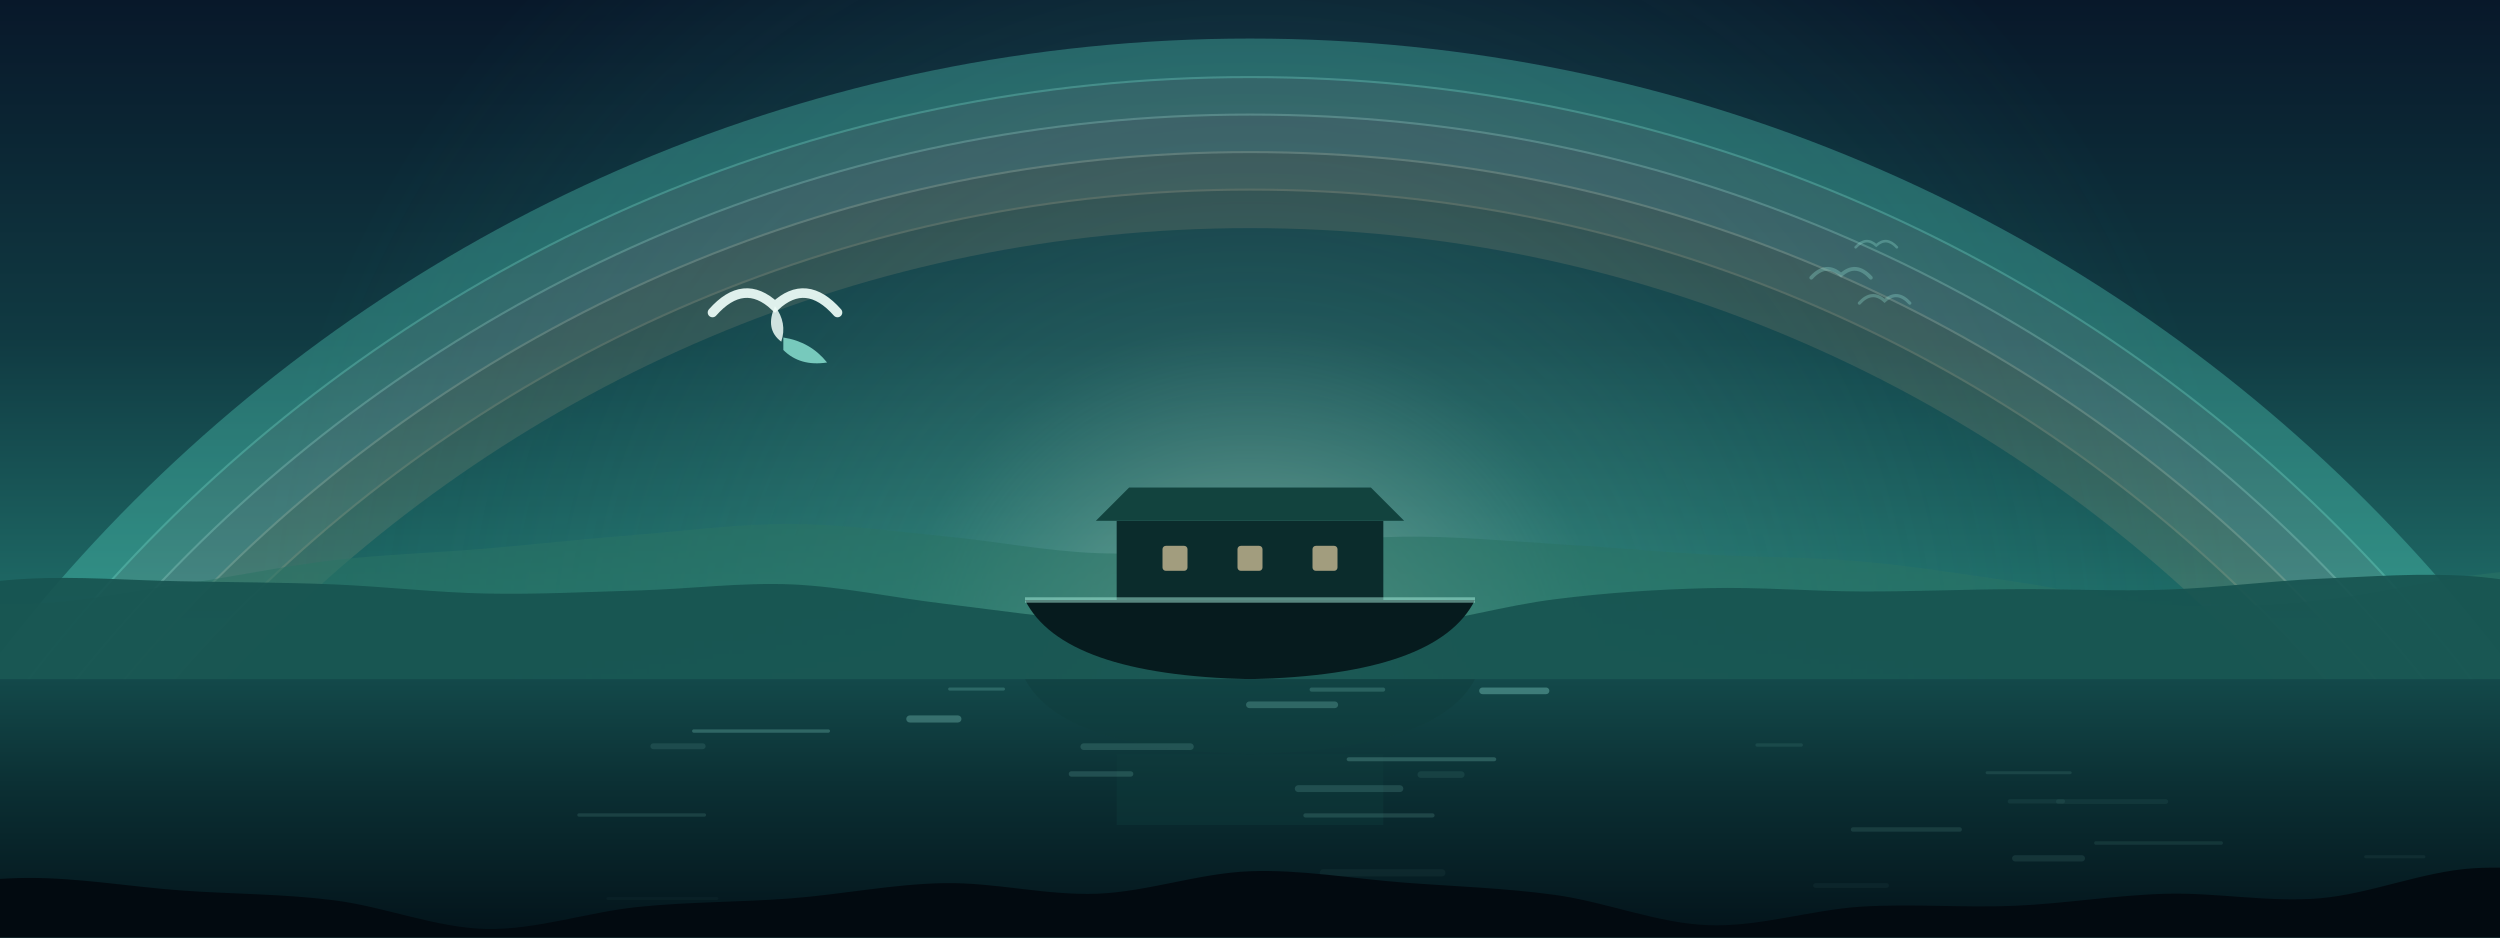
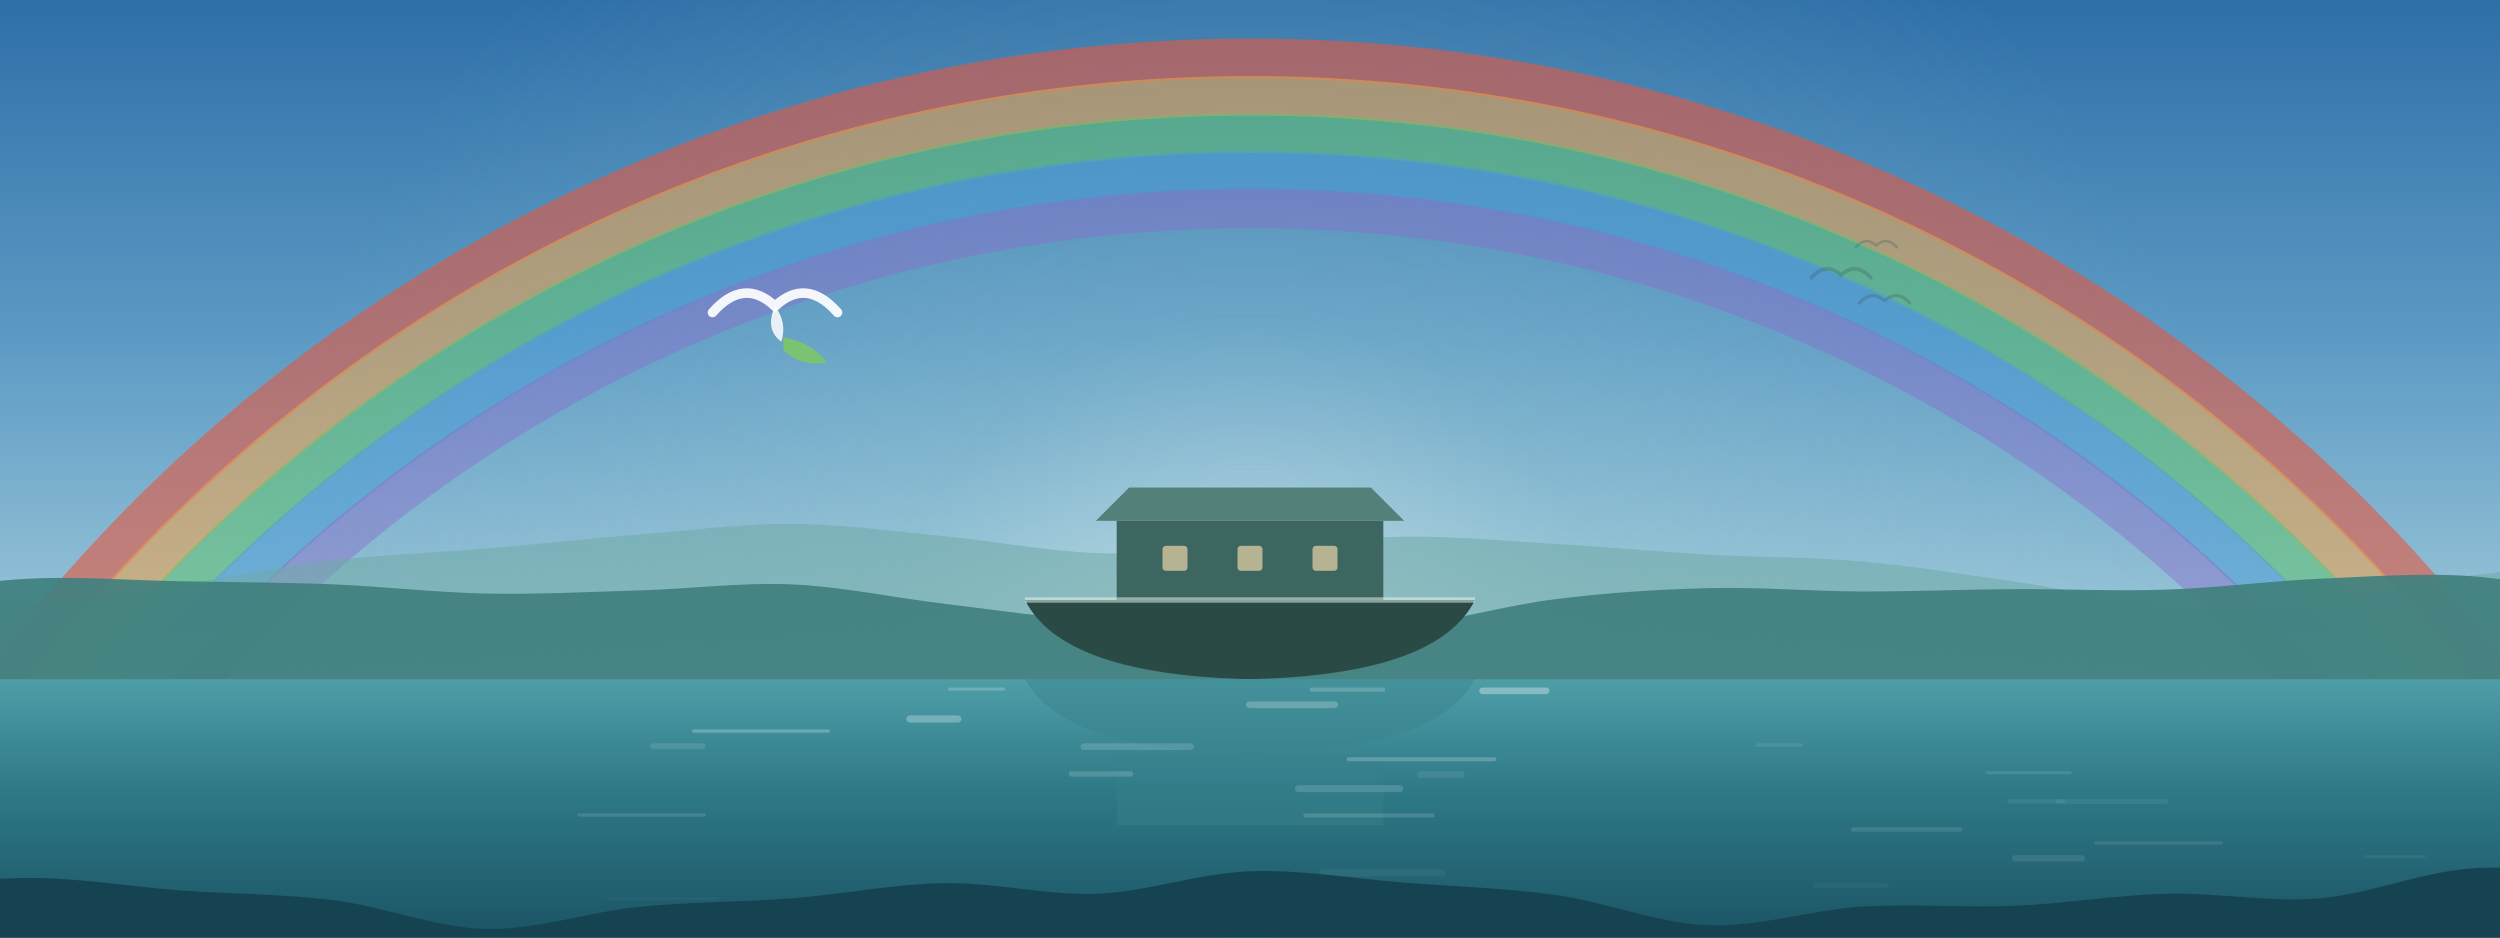
<svg xmlns="http://www.w3.org/2000/svg" viewBox="0 0 1200 450" width="1200" height="450" preserveAspectRatio="xMidYMid slice">
  <defs>
    <linearGradient id="g1" x1="0" y1="0" x2="0" y2="450" gradientUnits="userSpaceOnUse">
-       <stop offset="0" stop-color="#08182A" />
-       <stop offset="0.36" stop-color="#103A42" />
-       <stop offset="0.68" stop-color="#20706A" />
-       <stop offset="1" stop-color="#57AE96" />
+       <stop offset="0" stop-color="#2E6FA8" />
+       <stop offset="0.36" stop-color="#5C9AC4" />
+       <stop offset="0.68" stop-color="#9AC6D8" />
+       <stop offset="1" stop-color="#DCEBE4" />
    </linearGradient>
    <radialGradient id="g2" cx="600" cy="326" r="480" gradientUnits="userSpaceOnUse">
-       <stop offset="0" stop-color="#FFF6E2" stop-opacity="0.48" />
-       <stop offset="0.36" stop-color="#6FDEC7" stop-opacity="0.18" />
-       <stop offset="1" stop-color="#2DD4BF" stop-opacity="0" />
+       <stop offset="0" stop-color="#FFFFFF" stop-opacity="0.48" />
+       <stop offset="0.36" stop-color="#BFE6DC" stop-opacity="0.18" />
+       <stop offset="1" stop-color="#BFE6DC" stop-opacity="0" />
    </radialGradient>
    <linearGradient id="g3" x1="0" y1="326" x2="0" y2="450" gradientUnits="userSpaceOnUse">
-       <stop offset="0" stop-color="#13494A" />
-       <stop offset="0.42" stop-color="#0B2F33" />
-       <stop offset="1" stop-color="#03131A" />
+       <stop offset="0" stop-color="#4E9EA8" />
+       <stop offset="0.42" stop-color="#2F7A88" />
+       <stop offset="1" stop-color="#1B5464" />
    </linearGradient>
  </defs>
  <rect width="1200" height="450" fill="url(#g1)" />
  <rect width="1200" height="450" fill="url(#g2)" />
  <g>
-     <path d="M-148 776A748 748 0 0 1 1348 776" fill="none" stroke="#5EEAD4" stroke-width="19" opacity="0.3" />
-     <path d="M-130 776A730 730 0 0 1 1330 776" fill="none" stroke="#99F6E4" stroke-width="19" opacity="0.25" />
-     <path d="M-112 776A712 712 0 0 1 1312 776" fill="none" stroke="#D6FBF2" stroke-width="19" opacity="0.21" />
-     <path d="M-94 776A694 694 0 0 1 1294 776" fill="none" stroke="#FDE9C2" stroke-width="19" opacity="0.17" />
-     <path d="M-76 776A676 676 0 0 1 1276 776" fill="none" stroke="#F0BE95" stroke-width="19" opacity="0.13" />
+     <path d="M-148 776A748 748 0 0 1 1348 776" fill="none" stroke="#E4573F" stroke-width="19" opacity="0.6" />
+     <path d="M-130 776A730 730 0 0 1 1330 776" fill="none" stroke="#F0A34A" stroke-width="19" opacity="0.56" />
+     <path d="M-112 776A712 712 0 0 1 1312 776" fill="none" stroke="#5FC46A" stroke-width="19" opacity="0.52" />
+     <path d="M-94 776A694 694 0 0 1 1294 776" fill="none" stroke="#4A9BD8" stroke-width="19" opacity="0.5" />
+     <path d="M-76 776A676 676 0 0 1 1276 776" fill="none" stroke="#8A6ACB" stroke-width="19" opacity="0.44" />
  </g>
-   <path d="M-60 284.8C-47.8 285.7 -11.1 290.7 13.3 289.9C37.8 289.2 62.2 284 86.7 280.5C111.1 277 135.6 271.8 160 268.9C184.4 266.1 208.9 265.4 233.3 263.3C257.8 261.2 282.2 258.5 306.7 256.6C331.1 254.6 355.6 251.3 380 251.5C404.4 251.6 428.9 255 453.3 257.4C477.8 259.7 502.2 264.6 526.7 265.5C551.1 266.4 575.6 264.1 600 262.7C624.4 261.4 648.9 257.9 673.3 257.6C697.8 257.3 722.2 259.6 746.7 261.1C771.1 262.5 795.6 264.8 820 266.2C844.4 267.6 868.9 267.3 893.3 269.5C917.8 271.6 942.2 275.6 966.7 279.1C991.1 282.6 1015.6 289 1040 290.5C1064.4 292 1088.9 290.6 1113.3 288.2C1137.8 285.8 1162.2 279.3 1186.7 276.2C1211.1 273 1247.8 270.5 1260 269.4L1260 490L-60 490Z" fill="#2A7365" opacity="0.55" />
-   <path d="M-60 286.6C-47.8 285.1 -11.1 279 13.3 277.8C37.8 276.5 62.2 278.6 86.7 279C111.1 279.5 135.6 279.5 160 280.5C184.4 281.5 208.9 284.4 233.3 284.9C257.8 285.4 282.2 284.1 306.7 283.4C331.1 282.7 355.6 279.5 380 280.5C404.4 281.6 428.9 286.9 453.3 289.8C477.8 292.8 502.2 296.3 526.7 298.4C551.1 300.6 575.6 302.4 600 302.7C624.4 303.1 648.9 303.1 673.3 300.6C697.8 298 722.2 290.6 746.7 287.6C771.1 284.5 795.6 282.9 820 282.3C844.4 281.7 868.9 283.8 893.3 283.9C917.8 284 942.2 282.9 966.7 282.8C991.1 282.6 1015.6 283.9 1040 283C1064.4 282.2 1088.9 278.9 1113.3 277.8C1137.8 276.8 1162.2 274.8 1186.7 276.6C1211.1 278.4 1247.8 286.7 1260 288.7L1260 490L-60 490Z" fill="#175450" opacity="0.92" />
+   <path d="M-60 284.8C-47.8 285.7 -11.1 290.7 13.3 289.9C37.8 289.2 62.2 284 86.7 280.5C111.1 277 135.6 271.8 160 268.9C184.4 266.1 208.9 265.4 233.3 263.3C257.8 261.2 282.2 258.5 306.7 256.6C331.1 254.6 355.6 251.3 380 251.5C404.4 251.6 428.9 255 453.3 257.4C477.8 259.7 502.2 264.6 526.7 265.5C551.1 266.4 575.6 264.1 600 262.7C624.4 261.4 648.9 257.9 673.3 257.6C697.8 257.3 722.2 259.6 746.7 261.1C771.1 262.5 795.6 264.8 820 266.2C844.4 267.6 868.9 267.3 893.3 269.5C917.8 271.6 942.2 275.6 966.7 279.1C991.1 282.6 1015.6 289 1040 290.5C1064.4 292 1088.9 290.6 1113.3 288.2C1137.8 285.8 1162.2 279.3 1186.7 276.2C1211.1 273 1247.8 270.5 1260 269.4L1260 490L-60 490Z" fill="#6FA9A6" opacity="0.55" />
+   <path d="M-60 286.6C-47.8 285.1 -11.1 279 13.3 277.8C37.8 276.5 62.2 278.6 86.7 279C111.1 279.5 135.6 279.5 160 280.5C184.4 281.5 208.9 284.4 233.3 284.9C257.8 285.4 282.2 284.1 306.7 283.4C331.1 282.7 355.6 279.5 380 280.5C404.4 281.6 428.9 286.9 453.3 289.8C477.8 292.8 502.2 296.3 526.7 298.4C551.1 300.6 575.6 302.4 600 302.7C624.4 303.1 648.9 303.1 673.3 300.6C697.8 298 722.2 290.6 746.7 287.6C771.1 284.5 795.6 282.9 820 282.3C844.4 281.7 868.9 283.8 893.3 283.9C917.8 284 942.2 282.9 966.7 282.8C991.1 282.6 1015.6 283.9 1040 283C1064.4 282.2 1088.9 278.9 1113.3 277.8C1137.8 276.8 1162.2 274.8 1186.7 276.6C1211.1 278.4 1247.8 286.7 1260 288.7L1260 490L-60 490Z" fill="#40807E" opacity="0.92" />
  <g>
-     <path d="M492 288L708 288Q690 324 600 326Q510 324 492 288Z" fill="#061B1E" />
-     <rect x="536" y="250" width="128" height="38" fill="#0B2C2C" />
-     <path d="M526 250L674 250L658 234L542 234Z" fill="#12433E" />
-     <path d="M492 288L708 288" stroke="#A8F0DE" stroke-width="2.6" opacity="0.5" />
+     <path d="M492 288L708 288Q690 324 600 326Q510 324 492 288Z" fill="#2A4A46" />
+     <rect x="536" y="250" width="128" height="38" fill="#3E6660" />
+     <path d="M526 250L674 250L658 234L542 234Z" fill="#54807A" />
+     <path d="M492 288L708 288" stroke="#EAF7F2" stroke-width="2.6" opacity="0.5" />
    <g fill="#FFE2B0" opacity="0.62">
      <rect x="558" y="262" width="12" height="12" rx="1.6" />
      <rect x="594" y="262" width="12" height="12" rx="1.6" />
      <rect x="630" y="262" width="12" height="12" rx="1.6" />
    </g>
  </g>
  <rect x="0" y="326" width="1200" height="124" fill="url(#g3)" />
-   <g fill="#0F3C3B" opacity="0.42">
+   <g fill="#38808A" opacity="0.42">
    <path d="M492 326L708 326Q690 360 600 362Q510 360 492 326Z" />
    <rect x="536" y="362" width="128" height="34" />
  </g>
-   <g fill="#9BEEDF">
+   <g fill="#FFFFFF">
    <rect x="455.1" y="330" width="27.3" height="1.5" rx="0.8" opacity="0.199" />
    <rect x="710" y="330" width="33.7" height="3.2" rx="1.6" opacity="0.327" />
    <rect x="628.6" y="330" width="36.3" height="2" rx="1" opacity="0.187" />
    <rect x="598.1" y="336.7" width="44.2" height="3.2" rx="1.6" opacity="0.228" />
    <rect x="435" y="343.4" width="26.5" height="3.4" rx="1.7" opacity="0.281" />
    <rect x="332.2" y="350.1" width="66.2" height="1.6" rx="0.8" opacity="0.236" />
    <rect x="518.6" y="356.8" width="54.4" height="3.2" rx="1.6" opacity="0.149" />
    <rect x="312.2" y="356.8" width="26.5" height="2.8" rx="1.4" opacity="0.105" />
    <rect x="842.6" y="356.8" width="22.8" height="1.6" rx="0.8" opacity="0.087" />
    <rect x="646.4" y="363.5" width="71.8" height="1.9" rx="1" opacity="0.213" />
    <rect x="953.1" y="370.2" width="41.3" height="1.4" rx="0.7" opacity="0.102" />
    <rect x="513" y="370.2" width="31" height="2.6" rx="1.3" opacity="0.159" />
    <rect x="680.4" y="370.2" width="22.6" height="3.2" rx="1.6" opacity="0.081" />
    <rect x="621.5" y="376.9" width="52.1" height="3.3" rx="1.7" opacity="0.152" />
    <rect x="963.7" y="383.6" width="27.5" height="2.1" rx="1.1" opacity="0.065" />
    <rect x="986.9" y="383.6" width="53.8" height="2.3" rx="1.2" opacity="0.059" />
    <rect x="277.1" y="390.4" width="61.8" height="1.6" rx="0.8" opacity="0.121" />
    <rect x="625.6" y="390.4" width="63" height="2" rx="1" opacity="0.142" />
    <rect x="888.4" y="397.1" width="53.3" height="2.1" rx="1" opacity="0.111" />
    <rect x="1005.2" y="403.8" width="61.8" height="1.7" rx="0.8" opacity="0.088" />
    <rect x="1134.8" y="410.5" width="29.4" height="1.5" rx="0.8" opacity="0.056" />
    <rect x="965.8" y="410.5" width="35" height="3" rx="1.5" opacity="0.095" />
    <rect x="633.5" y="417.2" width="60.3" height="3.5" rx="1.7" opacity="0.046" />
    <rect x="870.3" y="423.9" width="36.4" height="2.3" rx="1.2" opacity="0.041" />
    <rect x="291.1" y="430.6" width="53.7" height="1.4" rx="0.7" opacity="0.029" />
    <rect x="93.2" y="430.6" width="30.1" height="3.4" rx="1.7" opacity="0.032" />
    <rect x="733" y="437.3" width="20.8" height="2.6" rx="1.3" opacity="0.006" />
    <rect x="213.4" y="444" width="24.2" height="3.5" rx="1.7" opacity="0" />
  </g>
  <g transform="translate(372 150)">
-     <path d="M-30 0q15 -17 30 -3q15 -14 30 3" fill="none" stroke="#EEFDF8" stroke-width="4.6" stroke-linecap="round" opacity="0.92" />
-     <path d="M0 -3q6 8 3 17q-8 -6 -3 -17Z" fill="#EEFDF8" opacity="0.85" />
-     <path d="M4 12q13 2 21 12q-13 2 -21 -6Z" fill="#8FE7D6" opacity="0.8" />
+     <path d="M-30 0q15 -17 30 -3q15 -14 30 3" fill="none" stroke="#FFFFFF" stroke-width="4.6" stroke-linecap="round" opacity="0.92" />
+     <path d="M0 -3q6 8 3 17q-8 -6 -3 -17Z" fill="#FFFFFF" opacity="0.85" />
+     <path d="M4 12q13 2 21 12q-13 2 -21 -6Z" fill="#7ECB5A" opacity="0.8" />
  </g>
-   <g fill="none" stroke="#9AE6DA" stroke-width="1.4" stroke-linecap="round" opacity="0.3">
+   <g fill="none" stroke="#3E5A62" stroke-width="1.4" stroke-linecap="round" opacity="0.3">
    <path transform="translate(900.6 118.7) scale(0.9)" d="M-11 0q5.5 -6 11 -1q5.5 -5 11 1" />
    <path transform="translate(883.7 133.3) scale(1.3)" d="M-11 0q5.5 -6 11 -1q5.5 -5 11 1" />
    <path transform="translate(904.6 145.5) scale(1.1)" d="M-11 0q5.5 -6 11 -1q5.5 -5 11 1" />
  </g>
-   <path d="M-60 428C-47.8 426.9 -11.1 421.5 13.3 421.4C37.8 421.3 62.2 425.6 86.7 427.4C111.1 429.2 135.6 429 160 432.1C184.4 435.1 208.9 445.3 233.3 445.9C257.8 446.4 282.2 437.7 306.7 435.3C331.1 432.8 355.6 433.1 380 431.2C404.4 429.3 428.9 424.3 453.3 423.9C477.8 423.5 502.2 429.9 526.7 429C551.1 428 575.6 419.1 600 418.2C624.4 417.3 648.9 421.7 673.3 423.6C697.8 425.5 722.2 426.2 746.7 429.6C771.1 433 795.6 443.2 820 444.1C844.4 445 868.9 436.8 893.3 435.2C917.8 433.7 942.2 435.8 966.7 434.8C991.1 433.8 1015.6 429.6 1040 429C1064.4 428.4 1088.9 433.2 1113.3 431.2C1137.8 429.1 1162.2 418.5 1186.7 416.8C1211.1 415.1 1247.8 420.4 1260 421.1L1260 490L-60 490Z" fill="#020A10" />
+   <path d="M-60 428C-47.8 426.9 -11.1 421.5 13.3 421.4C37.8 421.3 62.2 425.6 86.7 427.4C111.1 429.2 135.6 429 160 432.1C184.4 435.1 208.9 445.3 233.3 445.9C257.8 446.4 282.2 437.7 306.7 435.3C331.1 432.8 355.6 433.1 380 431.2C404.4 429.3 428.9 424.3 453.3 423.9C477.8 423.5 502.2 429.9 526.7 429C551.1 428 575.6 419.1 600 418.2C624.4 417.3 648.9 421.7 673.3 423.6C697.8 425.5 722.2 426.2 746.7 429.6C771.1 433 795.6 443.2 820 444.1C844.4 445 868.9 436.8 893.3 435.2C917.8 433.7 942.2 435.8 966.7 434.8C991.1 433.8 1015.6 429.6 1040 429C1064.4 428.4 1088.9 433.2 1113.3 431.2C1137.8 429.1 1162.2 418.5 1186.7 416.8C1211.1 415.1 1247.8 420.4 1260 421.1L1260 490L-60 490Z" fill="#164352" />
</svg>
